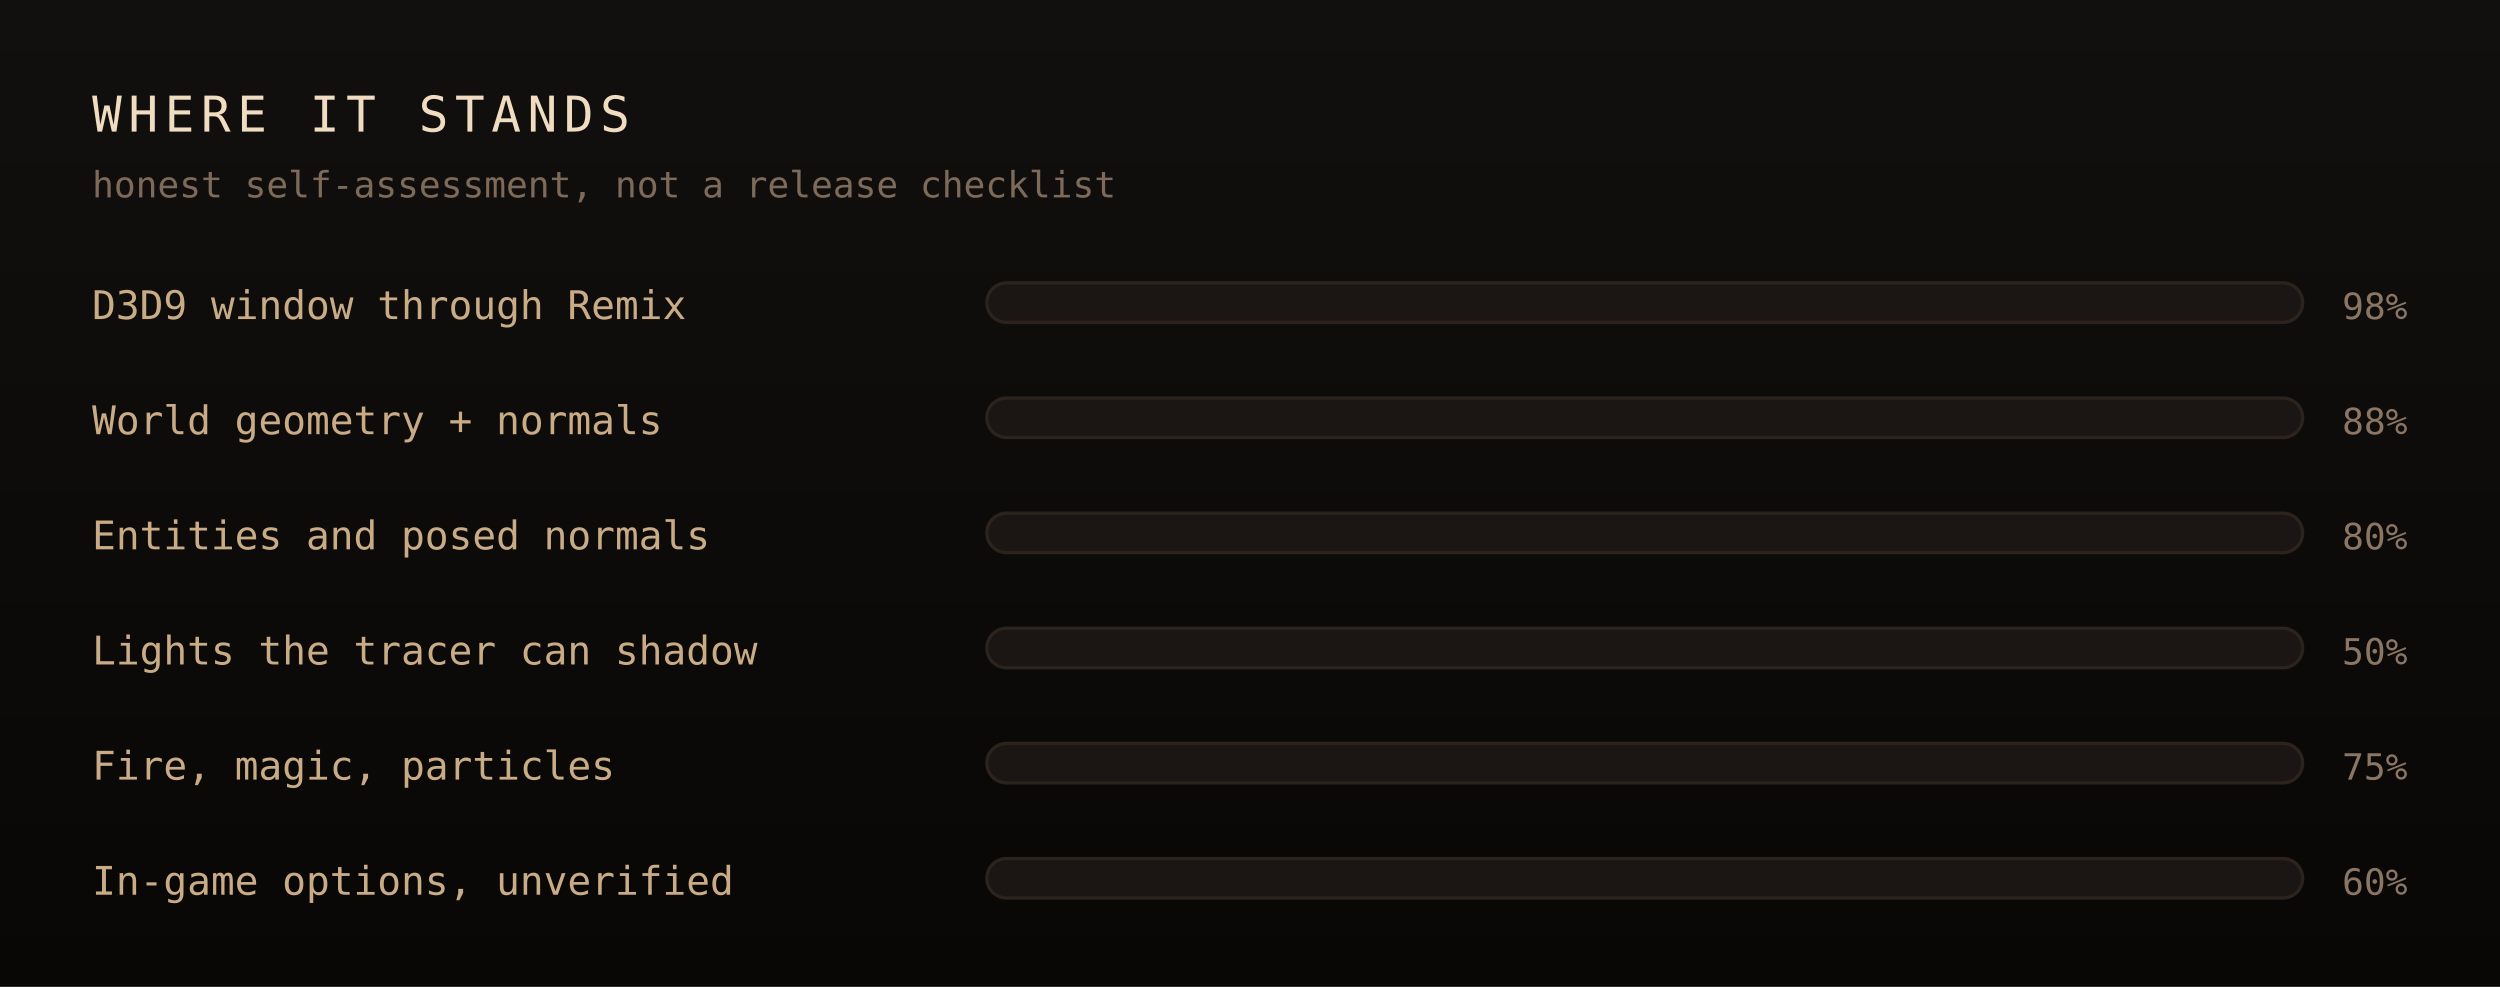
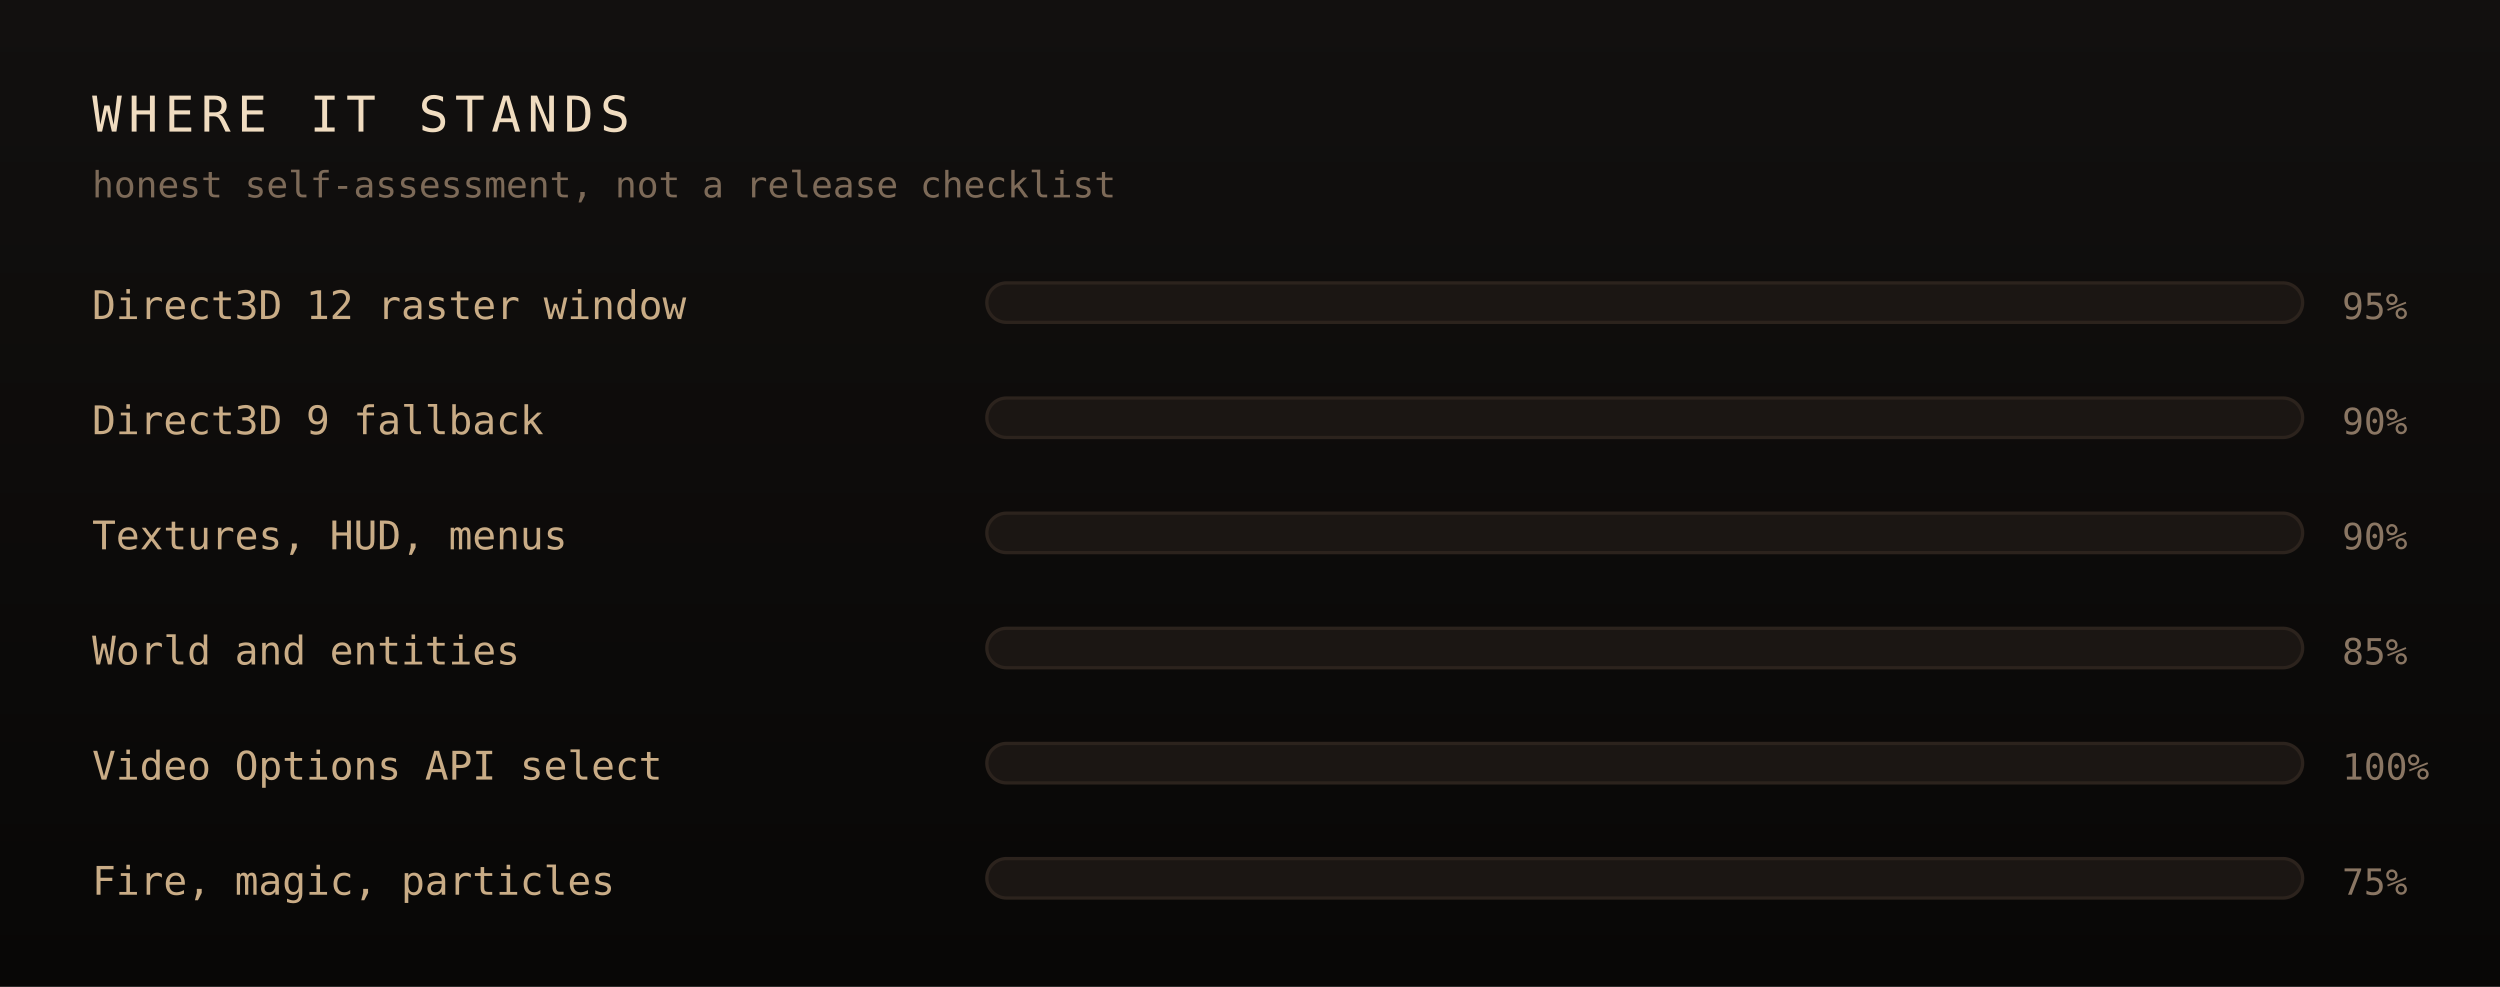
- <svg xmlns="http://www.w3.org/2000/svg" viewBox="0 0 760 300" width="760" height="300" role="img" aria-label="Progress by area: renderer, geometry, materials, lighting, effects, runtime switching">
+ <svg xmlns="http://www.w3.org/2000/svg" viewBox="0 0 760 300" width="760" height="300" role="img" aria-label="Progress by area: D3D12, D3D9, textures, world, menu API, effects">
  <defs>
    <linearGradient id="fill" x1="0" y1="0" x2="1" y2="0">
      <stop offset="0%" stop-color="#c2521a" />
      <stop offset="100%" stop-color="#ffb457" />
    </linearGradient>
    <linearGradient id="paneBg" x1="0" y1="0" x2="0" y2="1">
      <stop offset="0%" stop-color="#12100f" />
      <stop offset="100%" stop-color="#080706" />
    </linearGradient>
  </defs>
  <rect width="760" height="300" fill="url(#paneBg)" />
  <g font-family="Consolas, 'DejaVu Sans Mono', monospace">
    <text x="28" y="40" font-size="15" fill="#f0dcc0" letter-spacing="2">WHERE IT STANDS</text>
    <text x="28" y="60" font-size="11" fill="#7d6a58">honest self-assessment, not a release checklist</text>
    <g>
-       <text x="28" y="97" font-size="12" fill="#c9ac86">D3D9 window through Remix</text>
+       <text x="28" y="97" font-size="12" fill="#c9ac86">Direct3D 12 raster window</text>
      <rect x="300" y="86" width="400" height="12" rx="6" fill="#1b1613" stroke="#2c231d" />
      <rect x="300" y="86" height="12" rx="6" fill="url(#fill)" width="0">
-         <animate attributeName="width" from="0" to="392" dur="1.1s" begin="0.1s" fill="freeze" />
+         <animate attributeName="width" from="0" to="380" dur="1.1s" begin="0.1s" fill="freeze" />
      </rect>
-       <text x="712" y="97" font-size="11" fill="#8a7663">98%</text>
+       <text x="712" y="97" font-size="11" fill="#8a7663">95%</text>
    </g>
    <g>
-       <text x="28" y="132" font-size="12" fill="#c9ac86">World geometry + normals</text>
+       <text x="28" y="132" font-size="12" fill="#c9ac86">Direct3D 9 fallback</text>
      <rect x="300" y="121" width="400" height="12" rx="6" fill="#1b1613" stroke="#2c231d" />
      <rect x="300" y="121" height="12" rx="6" fill="url(#fill)" width="0">
-         <animate attributeName="width" from="0" to="352" dur="1.1s" begin="0.25s" fill="freeze" />
+         <animate attributeName="width" from="0" to="360" dur="1.1s" begin="0.25s" fill="freeze" />
      </rect>
-       <text x="712" y="132" font-size="11" fill="#8a7663">88%</text>
+       <text x="712" y="132" font-size="11" fill="#8a7663">90%</text>
    </g>
    <g>
-       <text x="28" y="167" font-size="12" fill="#c9ac86">Entities and posed normals</text>
+       <text x="28" y="167" font-size="12" fill="#c9ac86">Textures, HUD, menus</text>
      <rect x="300" y="156" width="400" height="12" rx="6" fill="#1b1613" stroke="#2c231d" />
      <rect x="300" y="156" height="12" rx="6" fill="url(#fill)" width="0">
-         <animate attributeName="width" from="0" to="320" dur="1.1s" begin="0.4s" fill="freeze" />
+         <animate attributeName="width" from="0" to="360" dur="1.1s" begin="0.4s" fill="freeze" />
      </rect>
-       <text x="712" y="167" font-size="11" fill="#8a7663">80%</text>
+       <text x="712" y="167" font-size="11" fill="#8a7663">90%</text>
    </g>
    <g>
-       <text x="28" y="202" font-size="12" fill="#c9ac86">Lights the tracer can shadow</text>
+       <text x="28" y="202" font-size="12" fill="#c9ac86">World and entities</text>
      <rect x="300" y="191" width="400" height="12" rx="6" fill="#1b1613" stroke="#2c231d" />
      <rect x="300" y="191" height="12" rx="6" fill="url(#fill)" width="0">
-         <animate attributeName="width" from="0" to="200" dur="1.1s" begin="0.55s" fill="freeze" />
+         <animate attributeName="width" from="0" to="340" dur="1.1s" begin="0.55s" fill="freeze" />
      </rect>
-       <text x="712" y="202" font-size="11" fill="#8a7663">50%</text>
+       <text x="712" y="202" font-size="11" fill="#8a7663">85%</text>
    </g>
    <g>
-       <text x="28" y="237" font-size="12" fill="#c9ac86">Fire, magic, particles</text>
+       <text x="28" y="237" font-size="12" fill="#c9ac86">Video Options API select</text>
      <rect x="300" y="226" width="400" height="12" rx="6" fill="#1b1613" stroke="#2c231d" />
      <rect x="300" y="226" height="12" rx="6" fill="url(#fill)" width="0">
-         <animate attributeName="width" from="0" to="300" dur="1.1s" begin="0.7s" fill="freeze" />
+         <animate attributeName="width" from="0" to="400" dur="1.1s" begin="0.7s" fill="freeze" />
      </rect>
-       <text x="712" y="237" font-size="11" fill="#8a7663">75%</text>
+       <text x="712" y="237" font-size="11" fill="#8a7663">100%</text>
    </g>
    <g>
-       <text x="28" y="272" font-size="12" fill="#c9ac86">In-game options, unverified</text>
+       <text x="28" y="272" font-size="12" fill="#c9ac86">Fire, magic, particles</text>
      <rect x="300" y="261" width="400" height="12" rx="6" fill="#1b1613" stroke="#2c231d" />
      <rect x="300" y="261" height="12" rx="6" fill="url(#fill)" width="0">
-         <animate attributeName="width" from="0" to="240" dur="1.1s" begin="0.85s" fill="freeze" />
+         <animate attributeName="width" from="0" to="300" dur="1.1s" begin="0.85s" fill="freeze" />
      </rect>
-       <text x="712" y="272" font-size="11" fill="#8a7663">60%</text>
+       <text x="712" y="272" font-size="11" fill="#8a7663">75%</text>
    </g>
  </g>
</svg>
